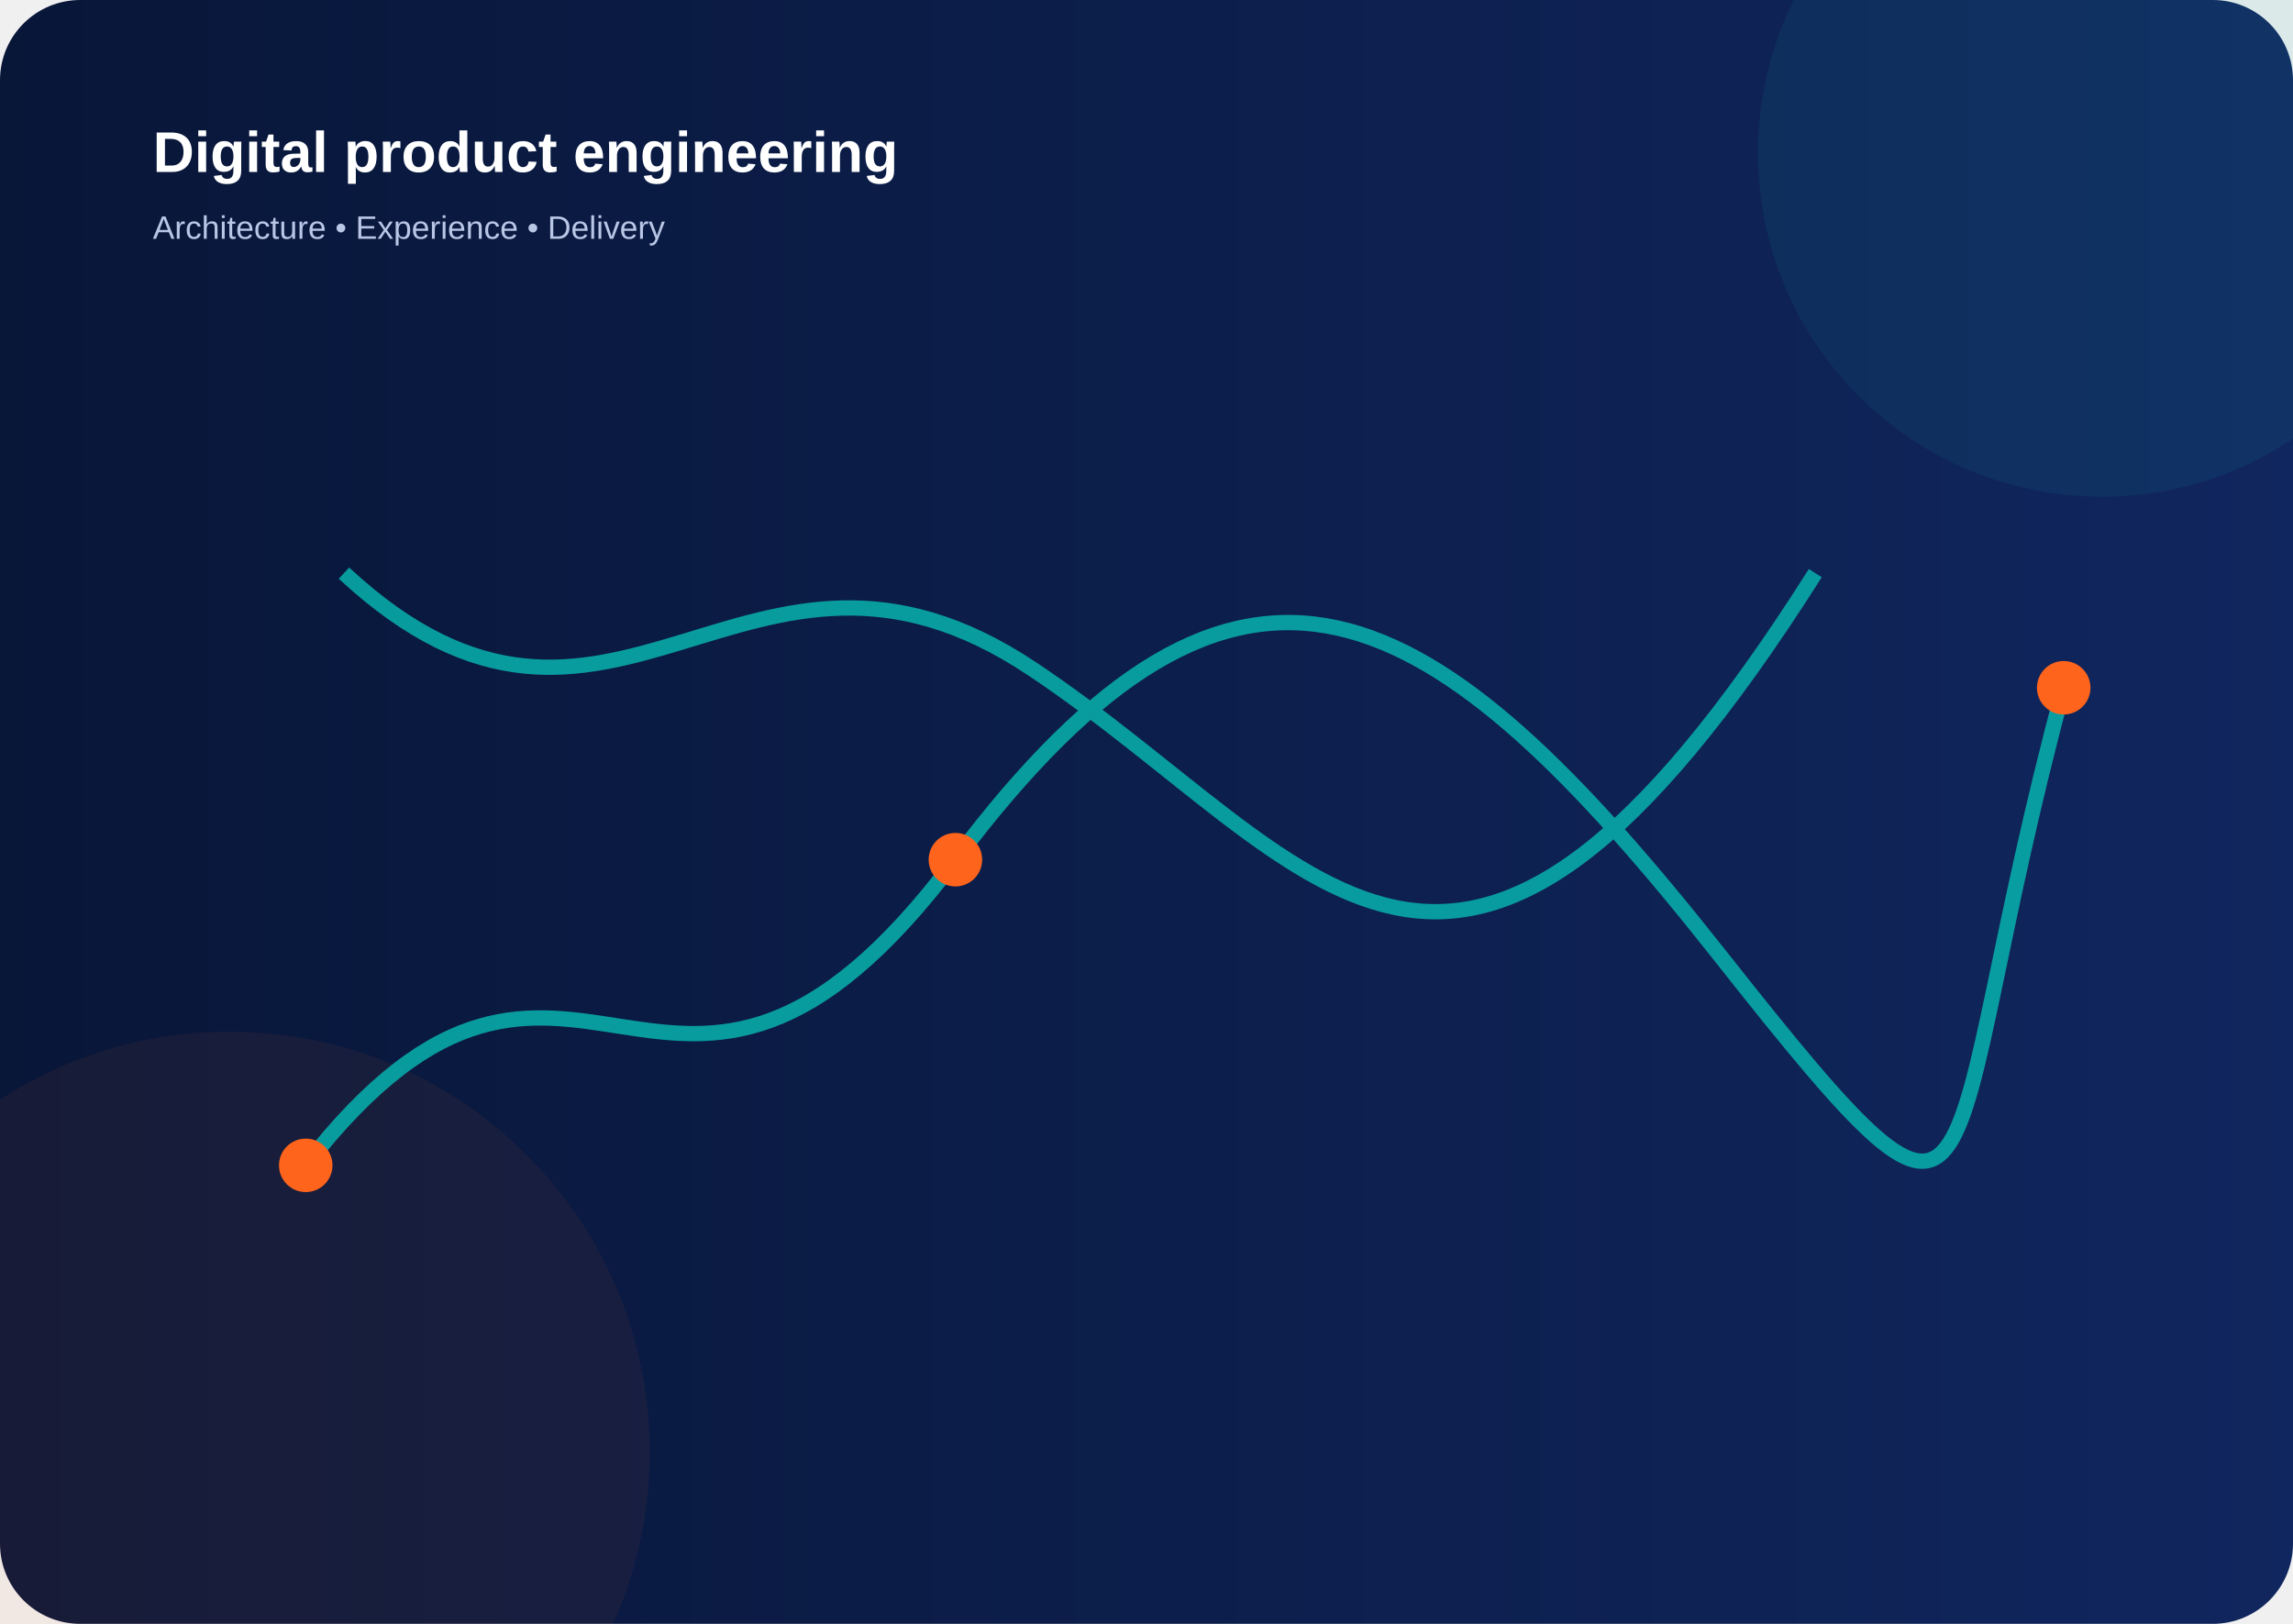
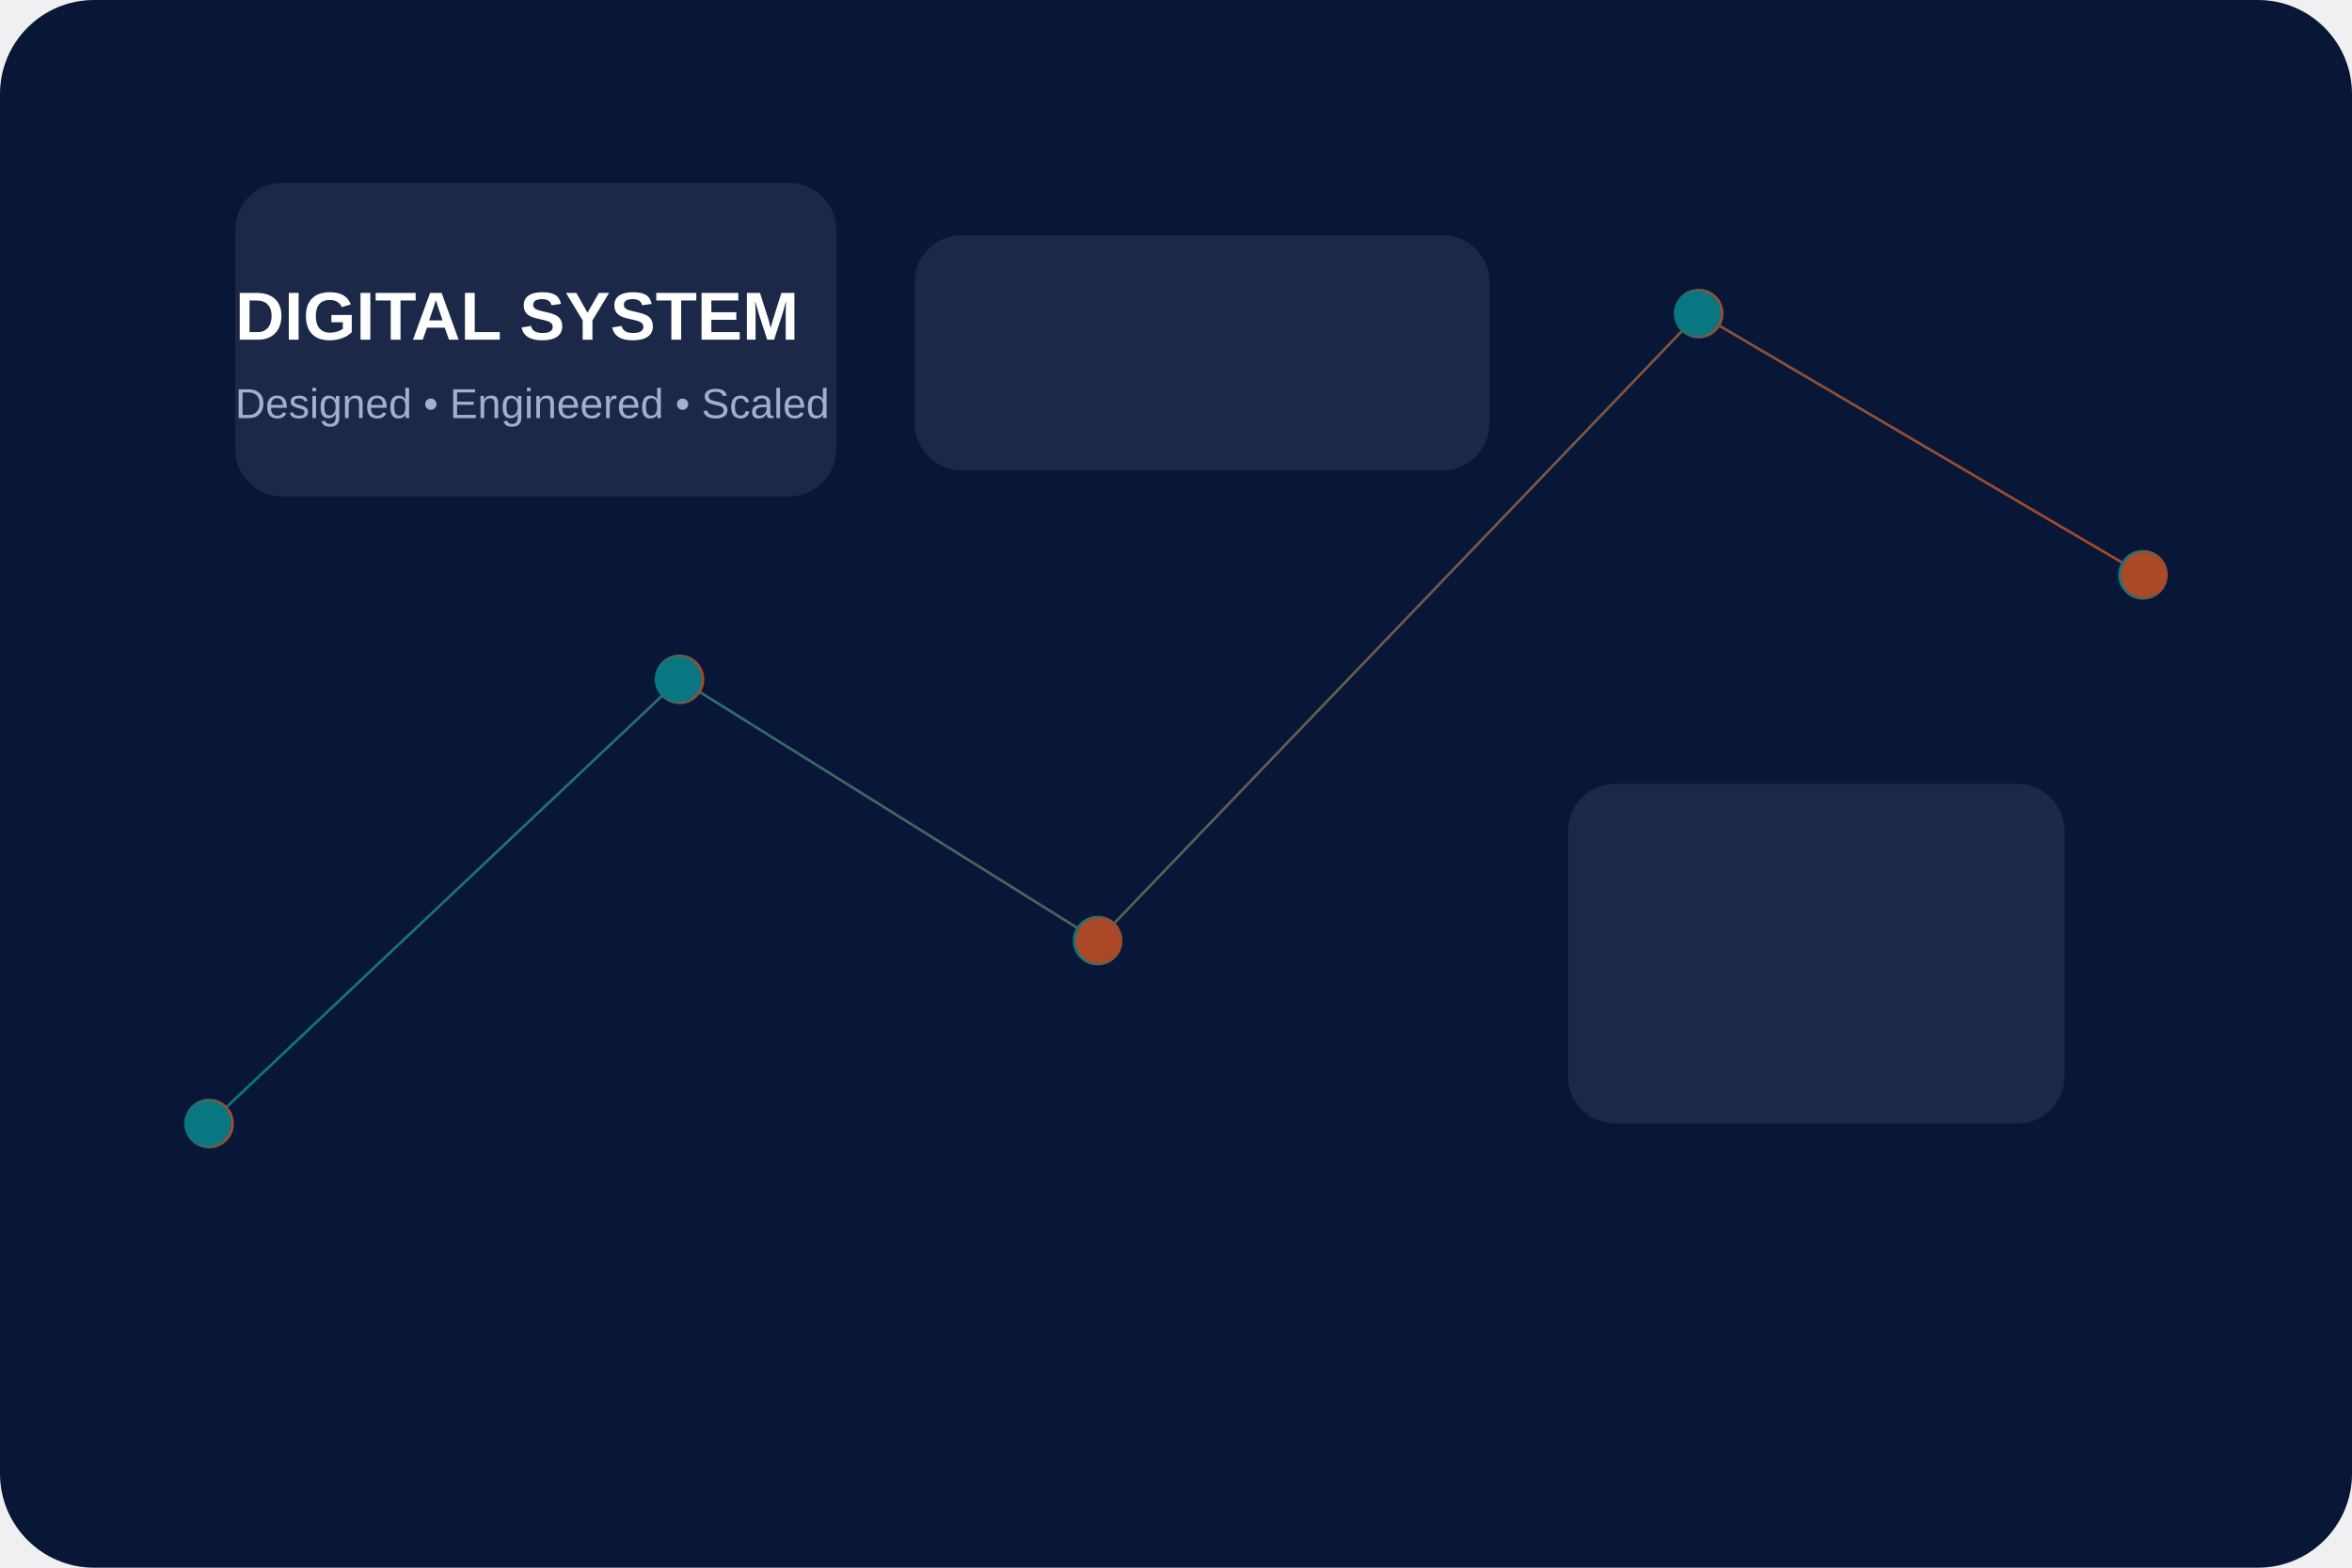
- <svg xmlns="http://www.w3.org/2000/svg" viewBox="0 0 1200 850">
+ <svg xmlns="http://www.w3.org/2000/svg" viewBox="0 0 900 600">
  <defs>
    <linearGradient id="g" x1="0" x2="1">
-       <stop stop-color="#081638" />
-       <stop offset="1" stop-color="#10265e" />
+       <stop stop-color="#08aaa8" />
+       <stop offset="1" stop-color="#ff641d" />
    </linearGradient>
  </defs>
-   <rect width="1200" height="850" rx="42" fill="url(#g)" />
-   <circle cx="1100" cy="80" r="180" fill="#08aaa8" opacity=".09" />
-   <circle cx="120" cy="760" r="220" fill="#ff641d" opacity=".06" />
-   <g fill="none" stroke="#08aaa8" stroke-width="8" opacity=".9">
-     <path d="M160 610 C300 430 350 650 500 450 S750 310 900 500 S1010 620 1080 360" />
-     <path d="M180 300 C320 430 390 250 540 350 S760 600 950 300" />
+   <rect width="900" height="600" rx="36" fill="#081638" />
+   <g fill="none" stroke="url(#g)" opacity=".65">
+     <path d="M80 430L260 260 420 360 650 120 820 220" />
+     <circle cx="80" cy="430" r="9" fill="#08aaa8" />
+     <circle cx="260" cy="260" r="9" fill="#08aaa8" />
+     <circle cx="420" cy="360" r="9" fill="#ff641d" />
+     <circle cx="650" cy="120" r="9" fill="#08aaa8" />
+     <circle cx="820" cy="220" r="9" fill="#ff641d" />
  </g>
-   <g fill="#ff641d">
-     <circle cx="160" cy="610" r="14" />
-     <circle cx="500" cy="450" r="14" />
-     <circle cx="1080" cy="360" r="14" />
+   <g fill="#fff" opacity=".08">
+     <rect x="90" y="70" width="230" height="120" rx="18" />
+     <rect x="350" y="90" width="220" height="90" rx="18" />
+     <rect x="600" y="300" width="190" height="130" rx="18" />
  </g>
-   <text x="80" y="90" fill="#fff" font-family="Arial,sans-serif" font-size="30" font-weight="700">Digital product engineering</text>
-   <text x="80" y="125" fill="#b9c6e6" font-family="Arial,sans-serif" font-size="17">Architecture • Experience • Delivery</text>
+   <text x="90" y="130" fill="#fff" font-family="Arial" font-size="26" font-weight="700">DIGITAL SYSTEM</text>
+   <text x="90" y="160" fill="#9fb0d0" font-family="Arial" font-size="16">Designed • Engineered • Scaled</text>
</svg>
